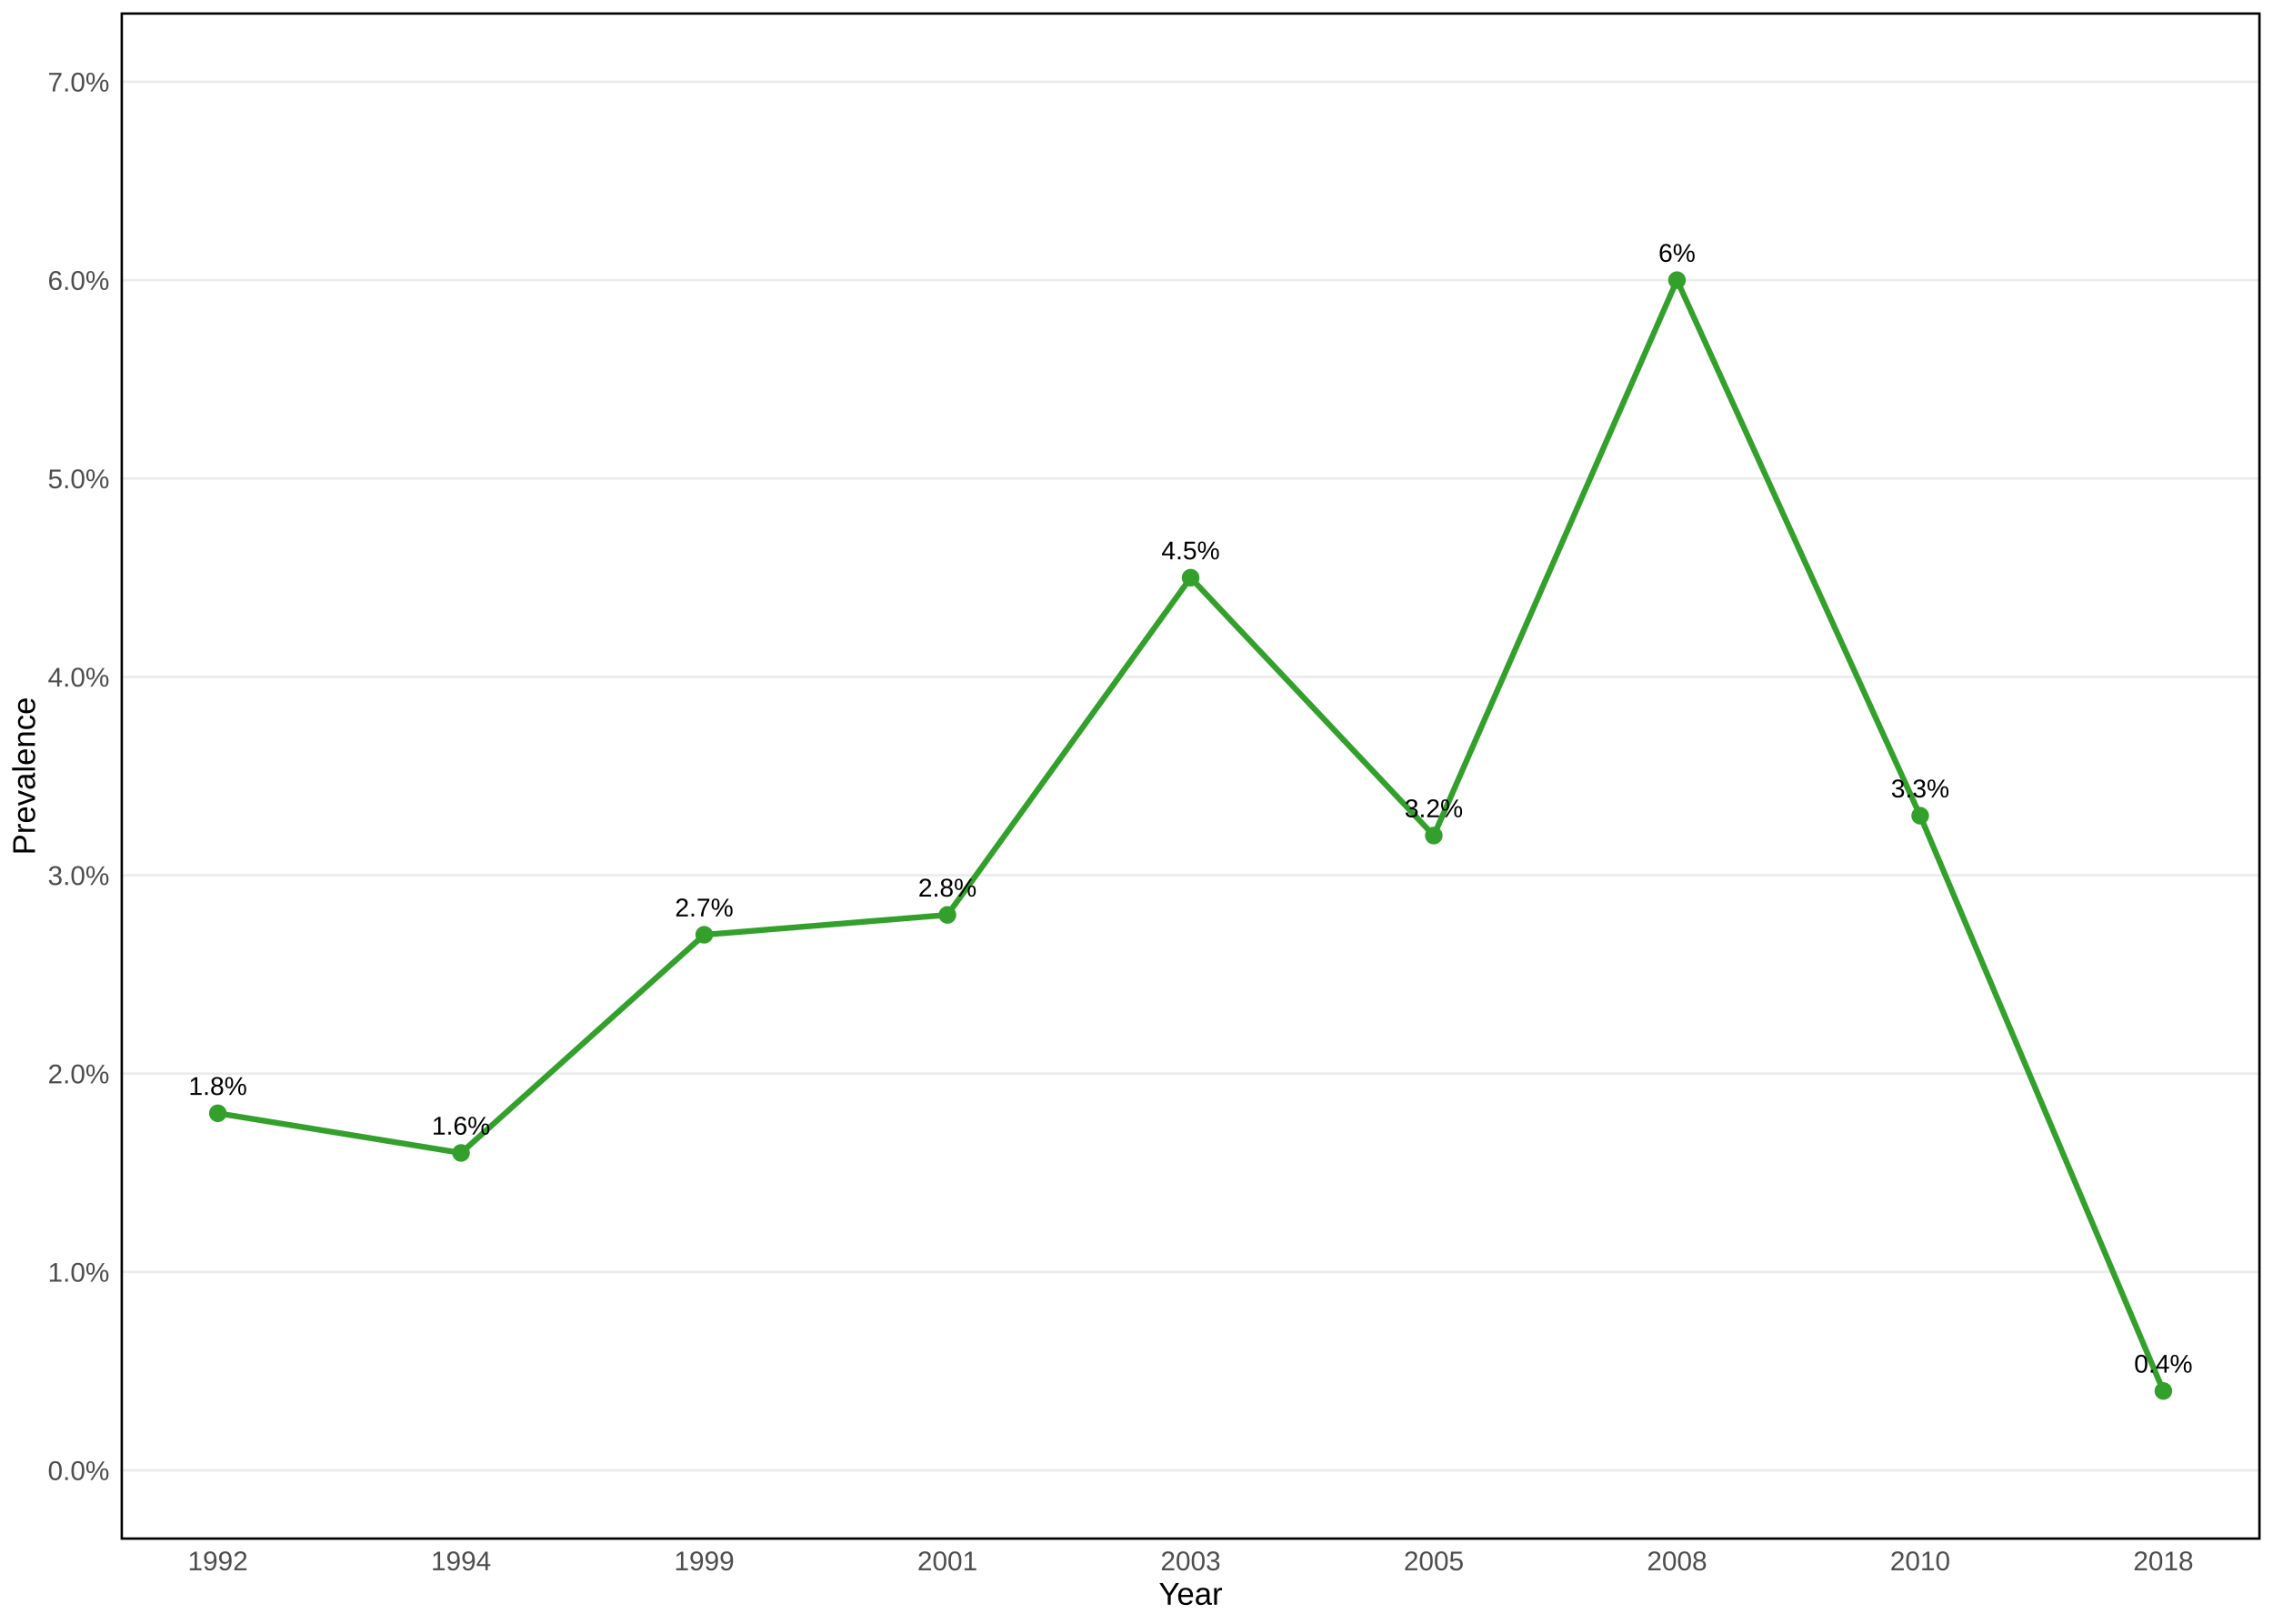
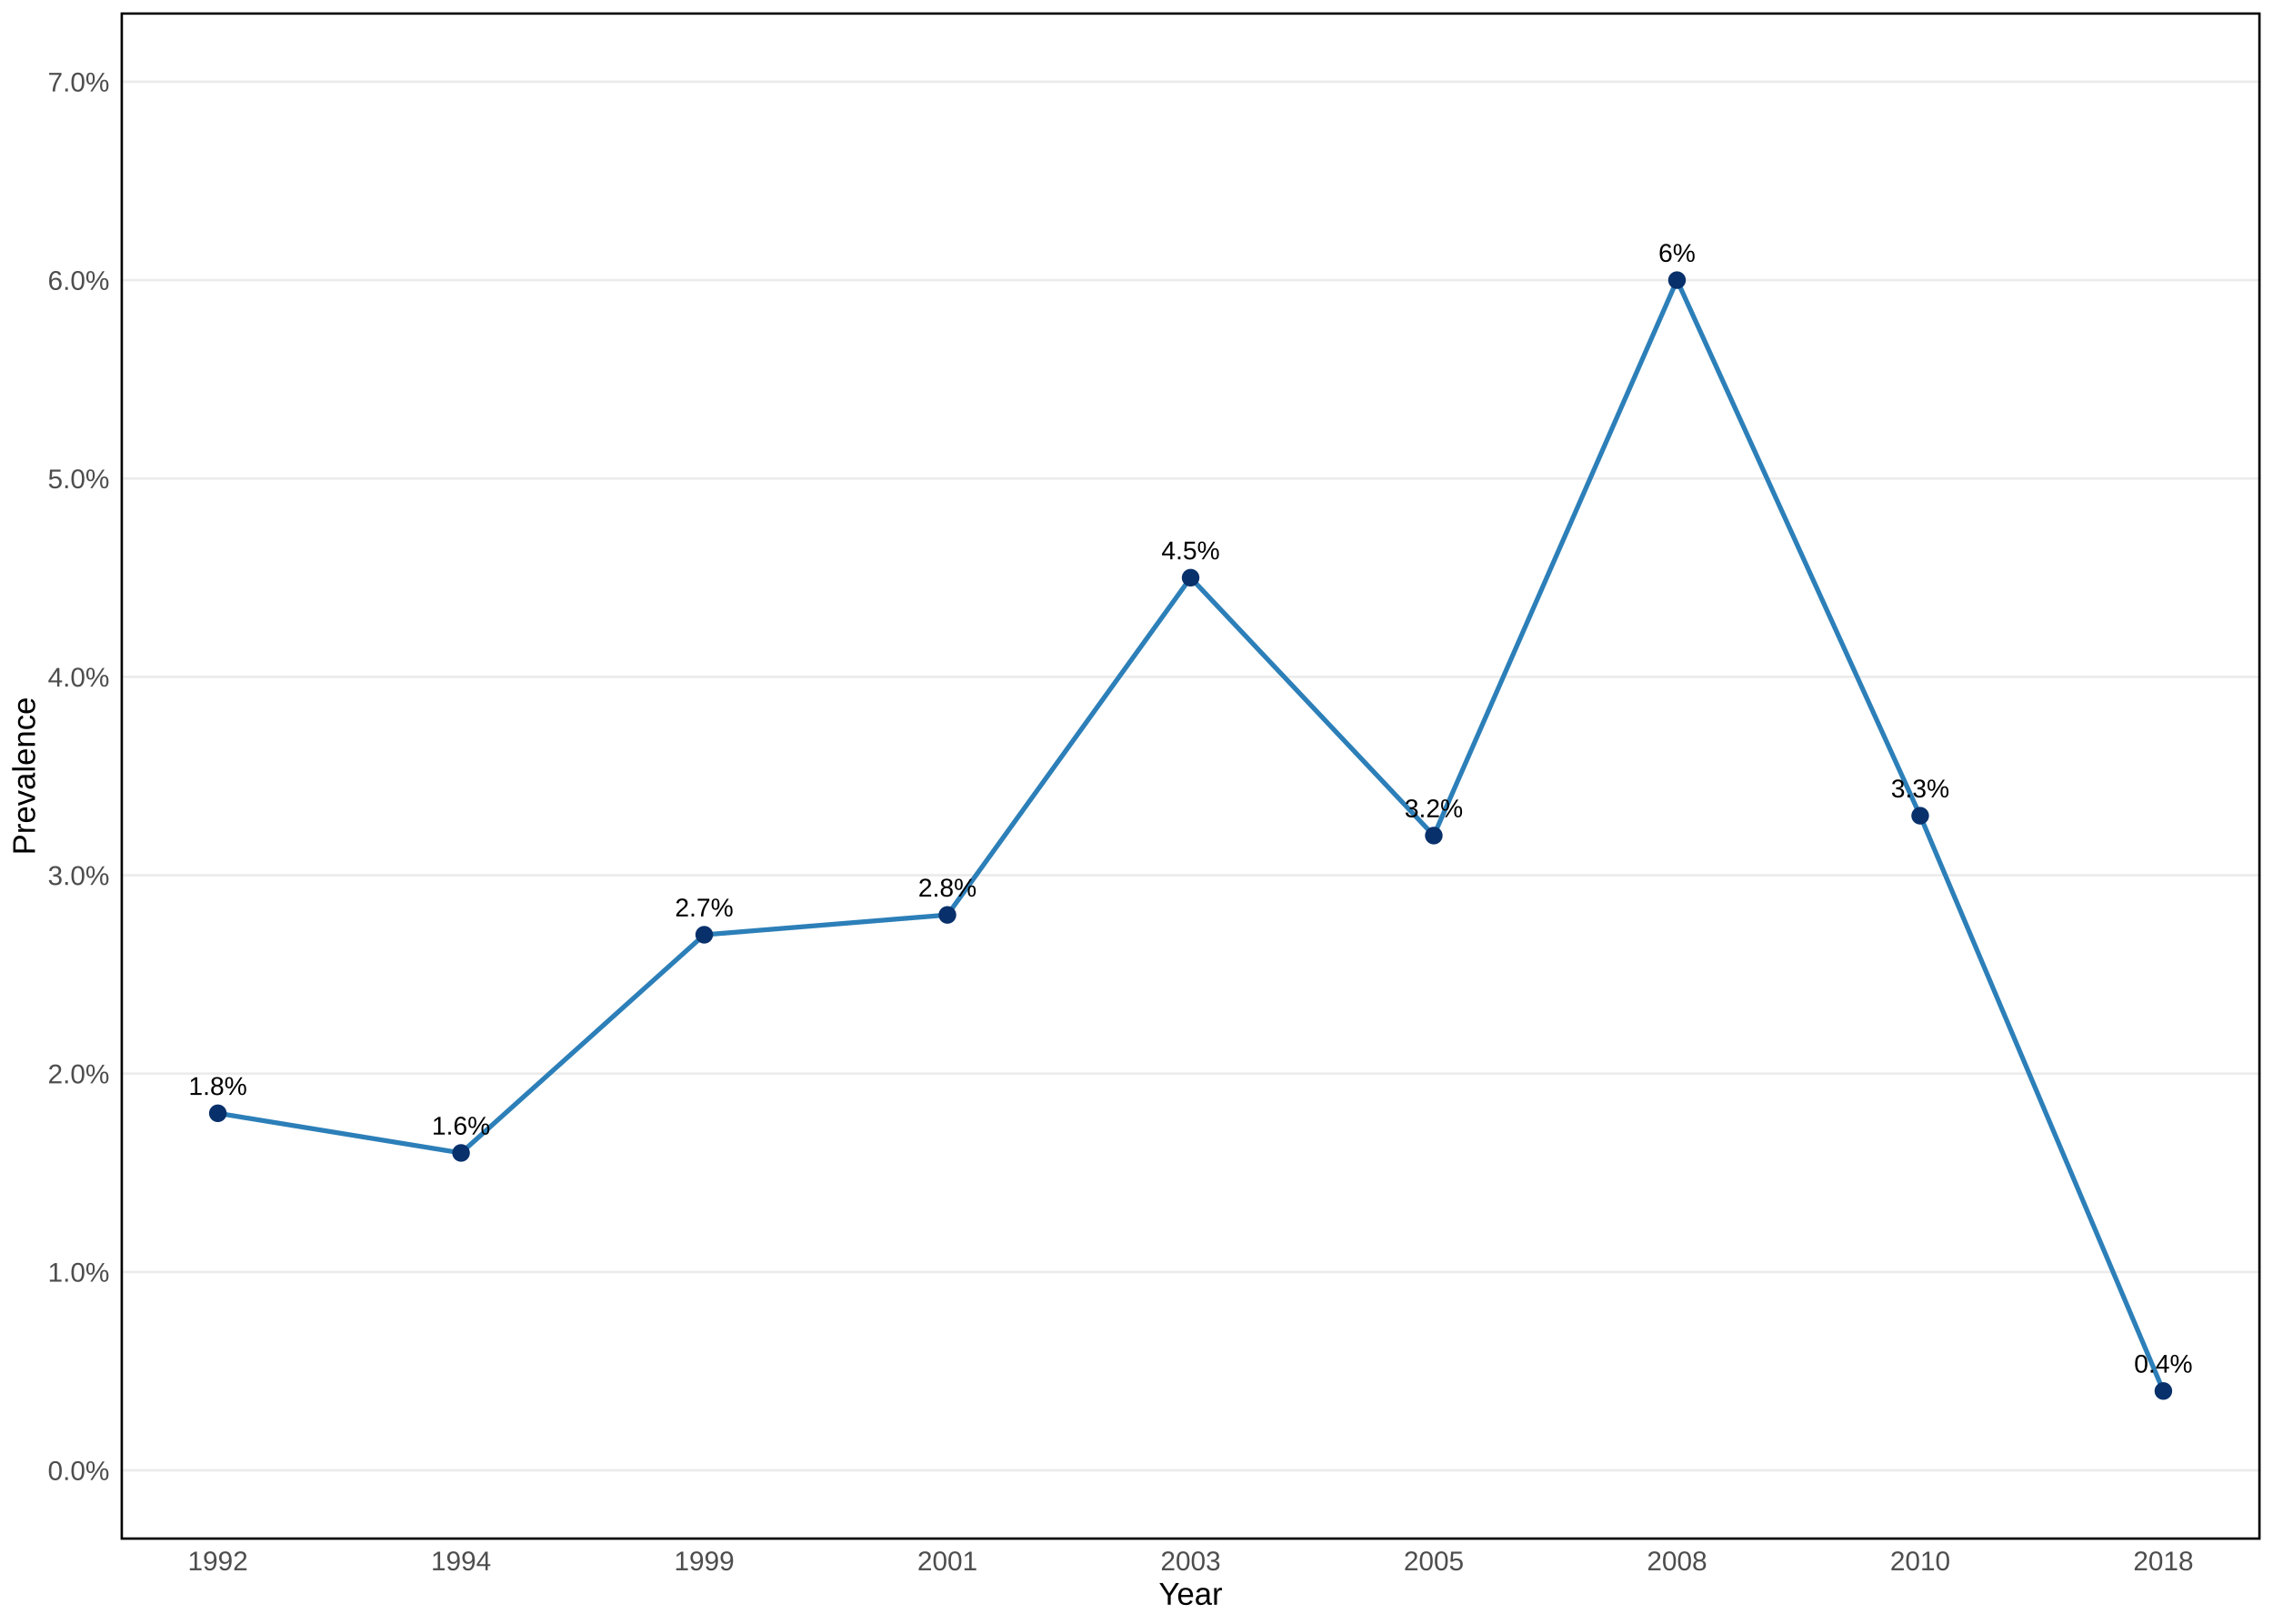
<svg xmlns="http://www.w3.org/2000/svg" class="svglite" width="1008.00pt" height="720.00pt" viewBox="0 0 1008.00 720.00">
  <defs>
    <style type="text/css">
    .svglite line, .svglite polyline, .svglite polygon, .svglite path, .svglite rect, .svglite circle {
      fill: none;
      stroke: #000000;
      stroke-linecap: round;
      stroke-linejoin: round;
      stroke-miterlimit: 10.00;
    }
    .svglite text {
      white-space: pre;
    }
  </style>
  </defs>
  <rect width="100%" height="100%" style="stroke: none; fill: none;" />
  <defs>
    <clipPath id="cpMC4wMHwxMDA4LjAwfDAuMDB8NzIwLjAw">
      <rect x="0.00" y="0.00" width="1008.00" height="720.00" />
    </clipPath>
  </defs>
  <g clip-path="url(#cpMC4wMHwxMDA4LjAwfDAuMDB8NzIwLjAw)">
</g>
  <defs>
    <clipPath id="cpNTMuNDd8MTAwMi41Mnw1LjQ4fDY4Mi43Nw==">
      <rect x="53.47" y="5.48" width="949.05" height="677.29" />
    </clipPath>
  </defs>
  <g clip-path="url(#cpNTMuNDd8MTAwMi41Mnw1LjQ4fDY4Mi43Nw==)">
    <polyline points="53.47,651.98 1002.52,651.98 " style="stroke-width: 1.07; stroke: #EBEBEB; stroke-linecap: butt;" />
    <polyline points="53.47,564.02 1002.52,564.02 " style="stroke-width: 1.07; stroke: #EBEBEB; stroke-linecap: butt;" />
    <polyline points="53.47,476.06 1002.52,476.06 " style="stroke-width: 1.07; stroke: #EBEBEB; stroke-linecap: butt;" />
    <polyline points="53.47,388.10 1002.52,388.10 " style="stroke-width: 1.07; stroke: #EBEBEB; stroke-linecap: butt;" />
    <polyline points="53.47,300.14 1002.52,300.14 " style="stroke-width: 1.07; stroke: #EBEBEB; stroke-linecap: butt;" />
    <polyline points="53.47,212.18 1002.52,212.18 " style="stroke-width: 1.07; stroke: #EBEBEB; stroke-linecap: butt;" />
    <polyline points="53.47,124.22 1002.52,124.22 " style="stroke-width: 1.07; stroke: #EBEBEB; stroke-linecap: butt;" />
    <polyline points="53.47,36.27 1002.52,36.27 " style="stroke-width: 1.07; stroke: #EBEBEB; stroke-linecap: butt;" />
-     <polyline points="96.61,493.65 204.46,511.24 312.30,414.49 420.15,405.69 528.00,256.16 635.84,370.51 743.69,124.22 851.54,361.71 959.38,616.80 " style="stroke-width: 2.56; stroke: #33A02C; stroke-linecap: butt;" />
-     <circle cx="96.61" cy="493.65" r="3.56" style="stroke-width: 0.71; stroke: #33A02C; fill: #33A02C;" />
-     <circle cx="204.46" cy="511.24" r="3.56" style="stroke-width: 0.71; stroke: #33A02C; fill: #33A02C;" />
-     <circle cx="312.30" cy="414.49" r="3.56" style="stroke-width: 0.71; stroke: #33A02C; fill: #33A02C;" />
-     <circle cx="420.15" cy="405.69" r="3.56" style="stroke-width: 0.71; stroke: #33A02C; fill: #33A02C;" />
-     <circle cx="528.00" cy="256.16" r="3.56" style="stroke-width: 0.71; stroke: #33A02C; fill: #33A02C;" />
-     <circle cx="635.84" cy="370.51" r="3.56" style="stroke-width: 0.71; stroke: #33A02C; fill: #33A02C;" />
-     <circle cx="743.69" cy="124.22" r="3.56" style="stroke-width: 0.71; stroke: #33A02C; fill: #33A02C;" />
-     <circle cx="851.54" cy="361.71" r="3.56" style="stroke-width: 0.71; stroke: #33A02C; fill: #33A02C;" />
-     <circle cx="959.38" cy="616.80" r="3.56" style="stroke-width: 0.71; stroke: #33A02C; fill: #33A02C;" />
+     <polyline points="96.61,493.65 204.46,511.24 312.30,414.49 420.15,405.69 528.00,256.16 635.84,370.51 743.69,124.22 851.54,361.71 959.38,616.80 " style="stroke-width: 2.13; stroke: #2C7FB8; stroke-linecap: butt;" />
+     <circle cx="96.61" cy="493.65" r="3.56" style="stroke-width: 0.71; stroke: #08306B; fill: #08306B;" />
+     <circle cx="204.46" cy="511.24" r="3.56" style="stroke-width: 0.71; stroke: #08306B; fill: #08306B;" />
+     <circle cx="312.30" cy="414.49" r="3.56" style="stroke-width: 0.71; stroke: #08306B; fill: #08306B;" />
+     <circle cx="420.15" cy="405.69" r="3.56" style="stroke-width: 0.71; stroke: #08306B; fill: #08306B;" />
+     <circle cx="528.00" cy="256.16" r="3.56" style="stroke-width: 0.71; stroke: #08306B; fill: #08306B;" />
+     <circle cx="635.84" cy="370.51" r="3.56" style="stroke-width: 0.71; stroke: #08306B; fill: #08306B;" />
+     <circle cx="743.69" cy="124.22" r="3.56" style="stroke-width: 0.71; stroke: #08306B; fill: #08306B;" />
+     <circle cx="851.54" cy="361.71" r="3.56" style="stroke-width: 0.71; stroke: #08306B; fill: #08306B;" />
+     <circle cx="959.38" cy="616.80" r="3.56" style="stroke-width: 0.71; stroke: #08306B; fill: #08306B;" />
    <text x="96.61" y="485.51" text-anchor="middle" style="font-size: 11.38px; font-family: &quot;Arial&quot;;" textLength="25.93px" lengthAdjust="spacingAndGlyphs">1.8%</text>
    <text x="204.46" y="503.10" text-anchor="middle" style="font-size: 11.38px; font-family: &quot;Arial&quot;;" textLength="25.93px" lengthAdjust="spacingAndGlyphs">1.6%</text>
    <text x="312.30" y="406.35" text-anchor="middle" style="font-size: 11.38px; font-family: &quot;Arial&quot;;" textLength="25.93px" lengthAdjust="spacingAndGlyphs">2.7%</text>
    <text x="420.15" y="397.55" text-anchor="middle" style="font-size: 11.38px; font-family: &quot;Arial&quot;;" textLength="25.93px" lengthAdjust="spacingAndGlyphs">2.8%</text>
    <text x="528.00" y="248.02" text-anchor="middle" style="font-size: 11.38px; font-family: &quot;Arial&quot;;" textLength="25.93px" lengthAdjust="spacingAndGlyphs">4.5%</text>
    <text x="635.84" y="362.37" text-anchor="middle" style="font-size: 11.38px; font-family: &quot;Arial&quot;;" textLength="25.93px" lengthAdjust="spacingAndGlyphs">3.2%</text>
    <text x="743.69" y="116.08" text-anchor="middle" style="font-size: 11.38px; font-family: &quot;Arial&quot;;" textLength="16.44px" lengthAdjust="spacingAndGlyphs">6%</text>
    <text x="851.54" y="353.57" text-anchor="middle" style="font-size: 11.38px; font-family: &quot;Arial&quot;;" textLength="25.93px" lengthAdjust="spacingAndGlyphs">3.3%</text>
    <text x="959.38" y="608.65" text-anchor="middle" style="font-size: 11.38px; font-family: &quot;Arial&quot;;" textLength="25.93px" lengthAdjust="spacingAndGlyphs">0.4%</text>
    <rect x="53.47" y="5.48" width="949.05" height="677.29" style="stroke-width: 2.13;" />
  </g>
  <g clip-path="url(#cpMC4wMHwxMDA4LjAwfDAuMDB8NzIwLjAw)">
    <text x="48.54" y="656.28" text-anchor="end" style="font-size: 12.00px;fill: #4D4D4D; font-family: &quot;Arial&quot;;" textLength="27.35px" lengthAdjust="spacingAndGlyphs">0.0%</text>
    <text x="48.54" y="568.32" text-anchor="end" style="font-size: 12.00px;fill: #4D4D4D; font-family: &quot;Arial&quot;;" textLength="27.35px" lengthAdjust="spacingAndGlyphs">1.0%</text>
    <text x="48.54" y="480.36" text-anchor="end" style="font-size: 12.00px;fill: #4D4D4D; font-family: &quot;Arial&quot;;" textLength="27.35px" lengthAdjust="spacingAndGlyphs">2.0%</text>
    <text x="48.54" y="392.40" text-anchor="end" style="font-size: 12.00px;fill: #4D4D4D; font-family: &quot;Arial&quot;;" textLength="27.35px" lengthAdjust="spacingAndGlyphs">3.0%</text>
    <text x="48.54" y="304.44" text-anchor="end" style="font-size: 12.00px;fill: #4D4D4D; font-family: &quot;Arial&quot;;" textLength="27.35px" lengthAdjust="spacingAndGlyphs">4.0%</text>
    <text x="48.54" y="216.48" text-anchor="end" style="font-size: 12.00px;fill: #4D4D4D; font-family: &quot;Arial&quot;;" textLength="27.35px" lengthAdjust="spacingAndGlyphs">5.0%</text>
    <text x="48.54" y="128.52" text-anchor="end" style="font-size: 12.00px;fill: #4D4D4D; font-family: &quot;Arial&quot;;" textLength="27.35px" lengthAdjust="spacingAndGlyphs">6.0%</text>
    <text x="48.54" y="40.56" text-anchor="end" style="font-size: 12.00px;fill: #4D4D4D; font-family: &quot;Arial&quot;;" textLength="27.35px" lengthAdjust="spacingAndGlyphs">7.0%</text>
    <text x="96.61" y="696.29" text-anchor="middle" style="font-size: 12.00px;fill: #4D4D4D; font-family: &quot;Arial&quot;;" textLength="26.70px" lengthAdjust="spacingAndGlyphs">1992</text>
    <text x="204.46" y="696.29" text-anchor="middle" style="font-size: 12.00px;fill: #4D4D4D; font-family: &quot;Arial&quot;;" textLength="26.70px" lengthAdjust="spacingAndGlyphs">1994</text>
    <text x="312.30" y="696.29" text-anchor="middle" style="font-size: 12.00px;fill: #4D4D4D; font-family: &quot;Arial&quot;;" textLength="26.70px" lengthAdjust="spacingAndGlyphs">1999</text>
    <text x="420.15" y="696.29" text-anchor="middle" style="font-size: 12.00px;fill: #4D4D4D; font-family: &quot;Arial&quot;;" textLength="26.70px" lengthAdjust="spacingAndGlyphs">2001</text>
    <text x="528.00" y="696.29" text-anchor="middle" style="font-size: 12.00px;fill: #4D4D4D; font-family: &quot;Arial&quot;;" textLength="26.70px" lengthAdjust="spacingAndGlyphs">2003</text>
    <text x="635.84" y="696.29" text-anchor="middle" style="font-size: 12.00px;fill: #4D4D4D; font-family: &quot;Arial&quot;;" textLength="26.70px" lengthAdjust="spacingAndGlyphs">2005</text>
    <text x="743.69" y="696.29" text-anchor="middle" style="font-size: 12.00px;fill: #4D4D4D; font-family: &quot;Arial&quot;;" textLength="26.70px" lengthAdjust="spacingAndGlyphs">2008</text>
    <text x="851.54" y="696.29" text-anchor="middle" style="font-size: 12.00px;fill: #4D4D4D; font-family: &quot;Arial&quot;;" textLength="26.70px" lengthAdjust="spacingAndGlyphs">2010</text>
    <text x="959.38" y="696.29" text-anchor="middle" style="font-size: 12.00px;fill: #4D4D4D; font-family: &quot;Arial&quot;;" textLength="26.70px" lengthAdjust="spacingAndGlyphs">2018</text>
    <text x="528.00" y="711.58" text-anchor="middle" style="font-size: 14.00px; font-family: &quot;Arial&quot;;" textLength="28.28px" lengthAdjust="spacingAndGlyphs">Year</text>
    <text transform="translate(15.50,344.12) rotate(-90)" text-anchor="middle" style="font-size: 14.00px; font-family: &quot;Arial&quot;;" textLength="70.02px" lengthAdjust="spacingAndGlyphs">Prevalence</text>
  </g>
</svg>
